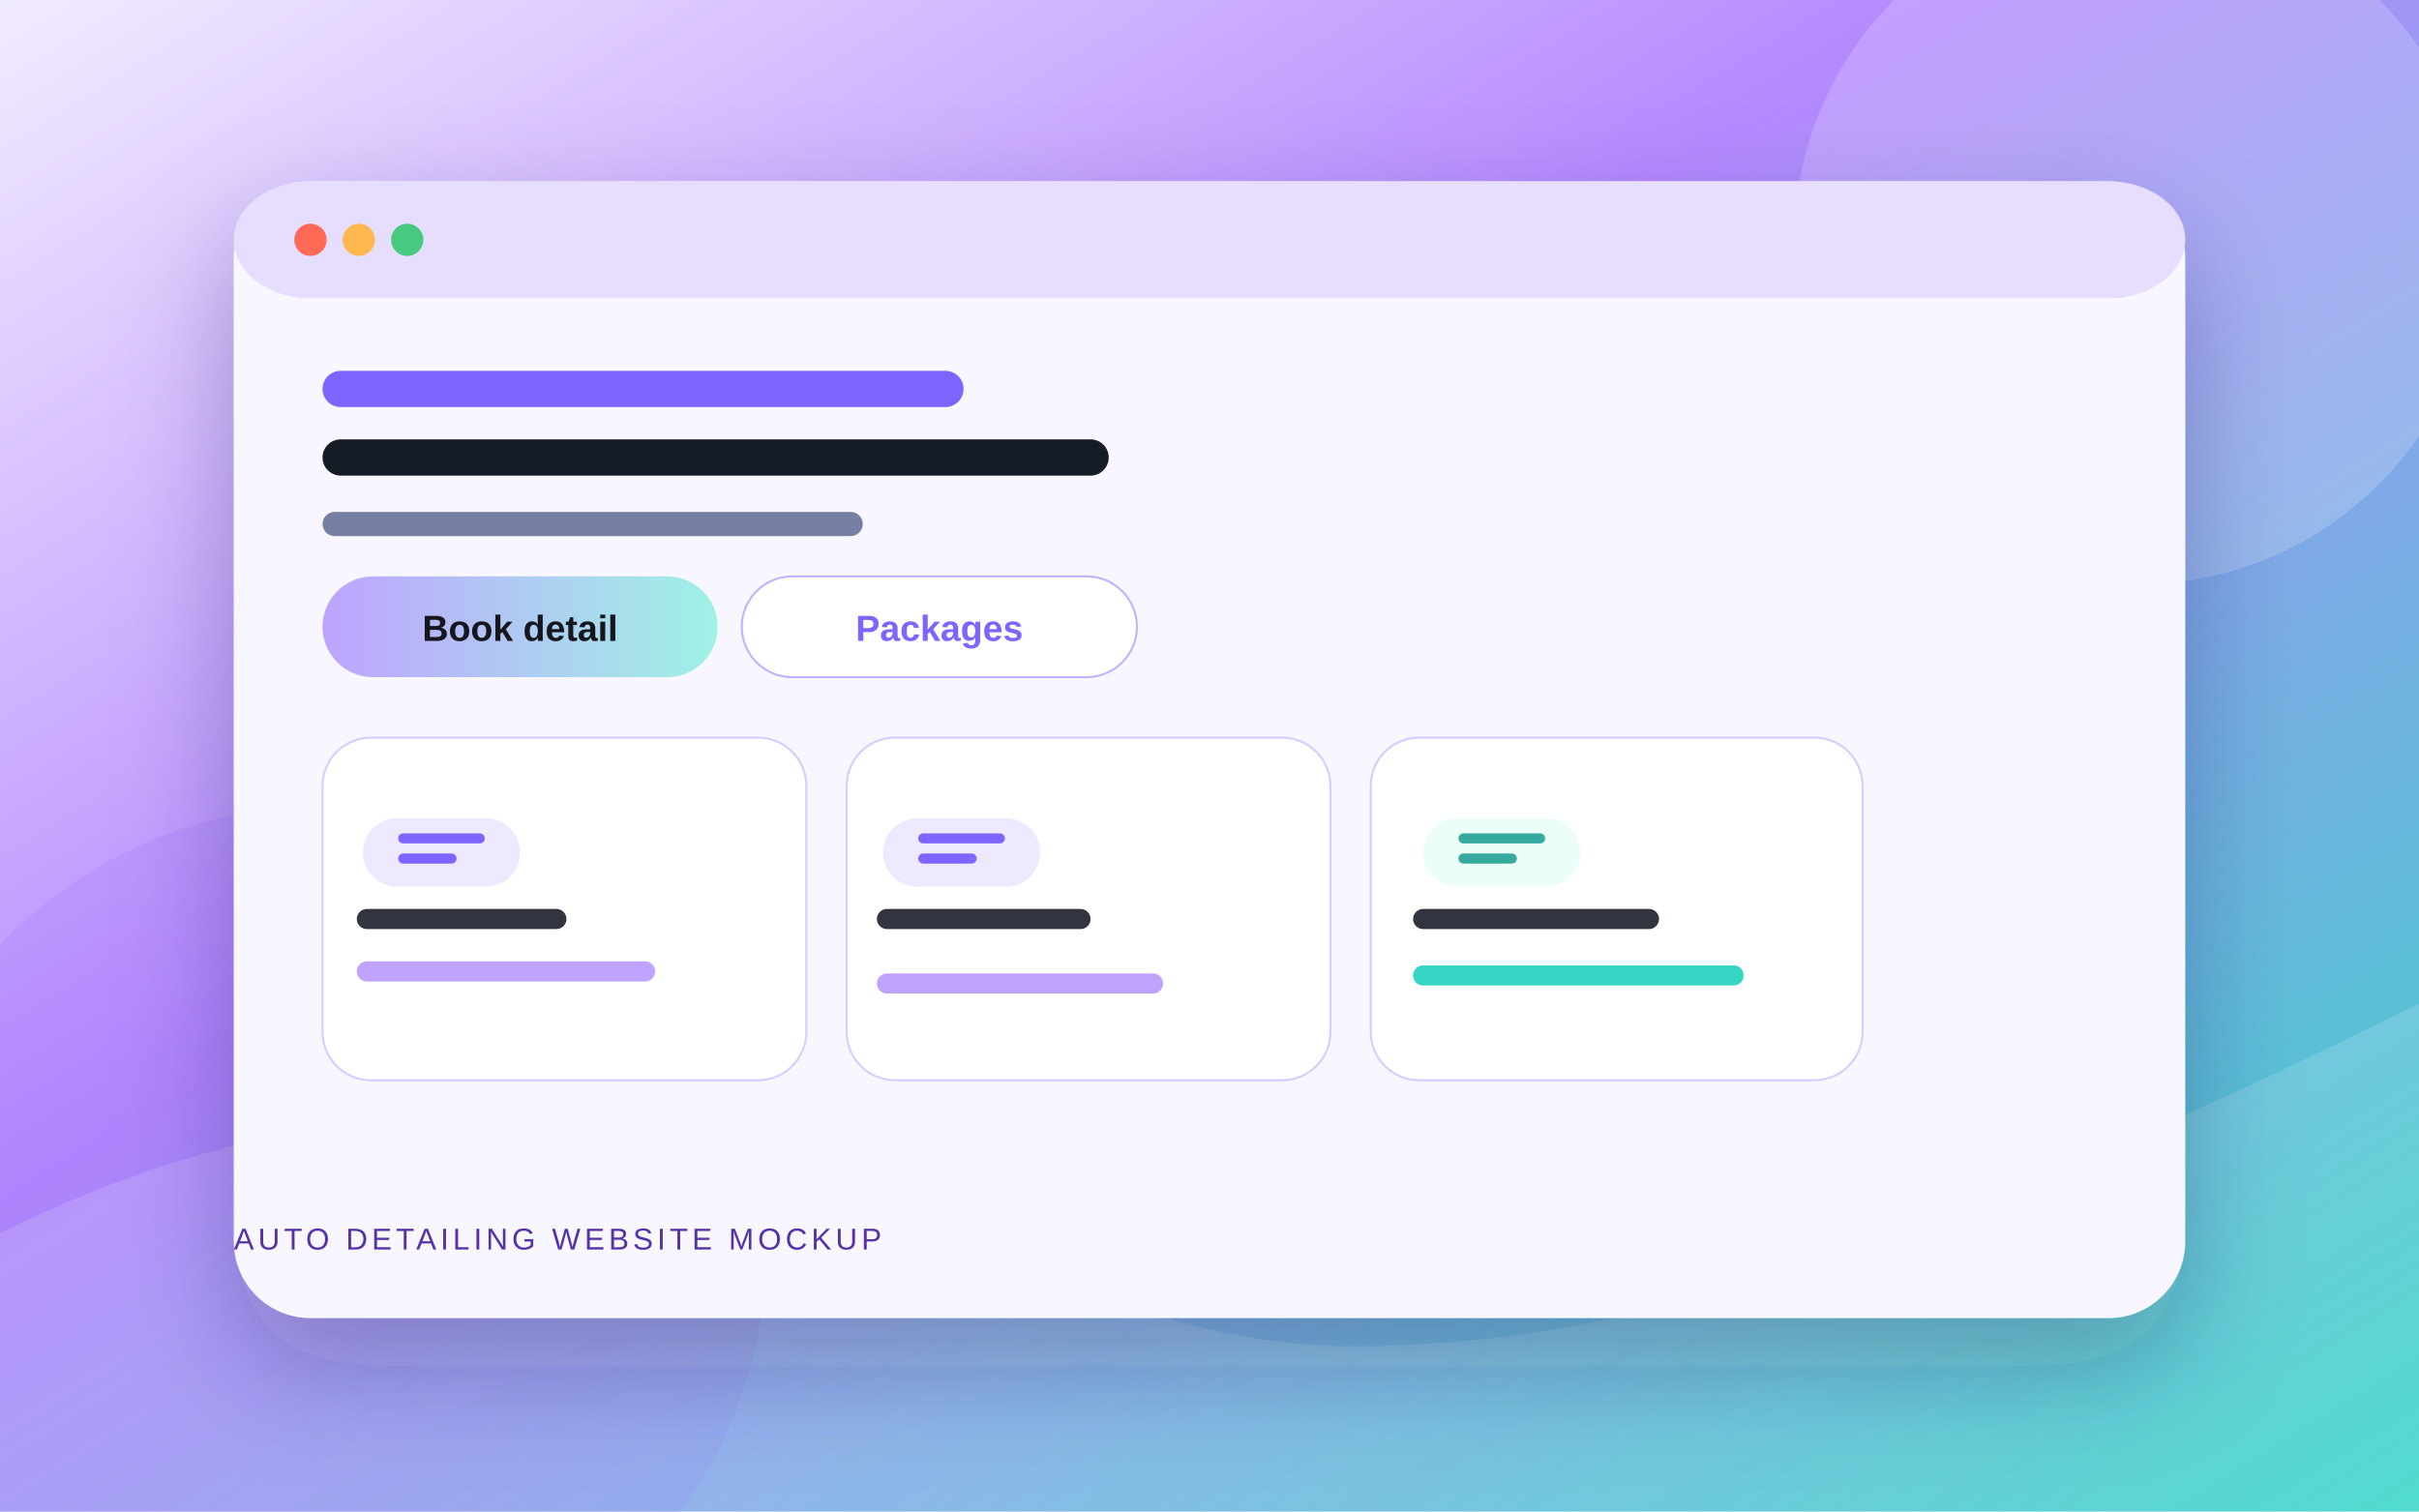
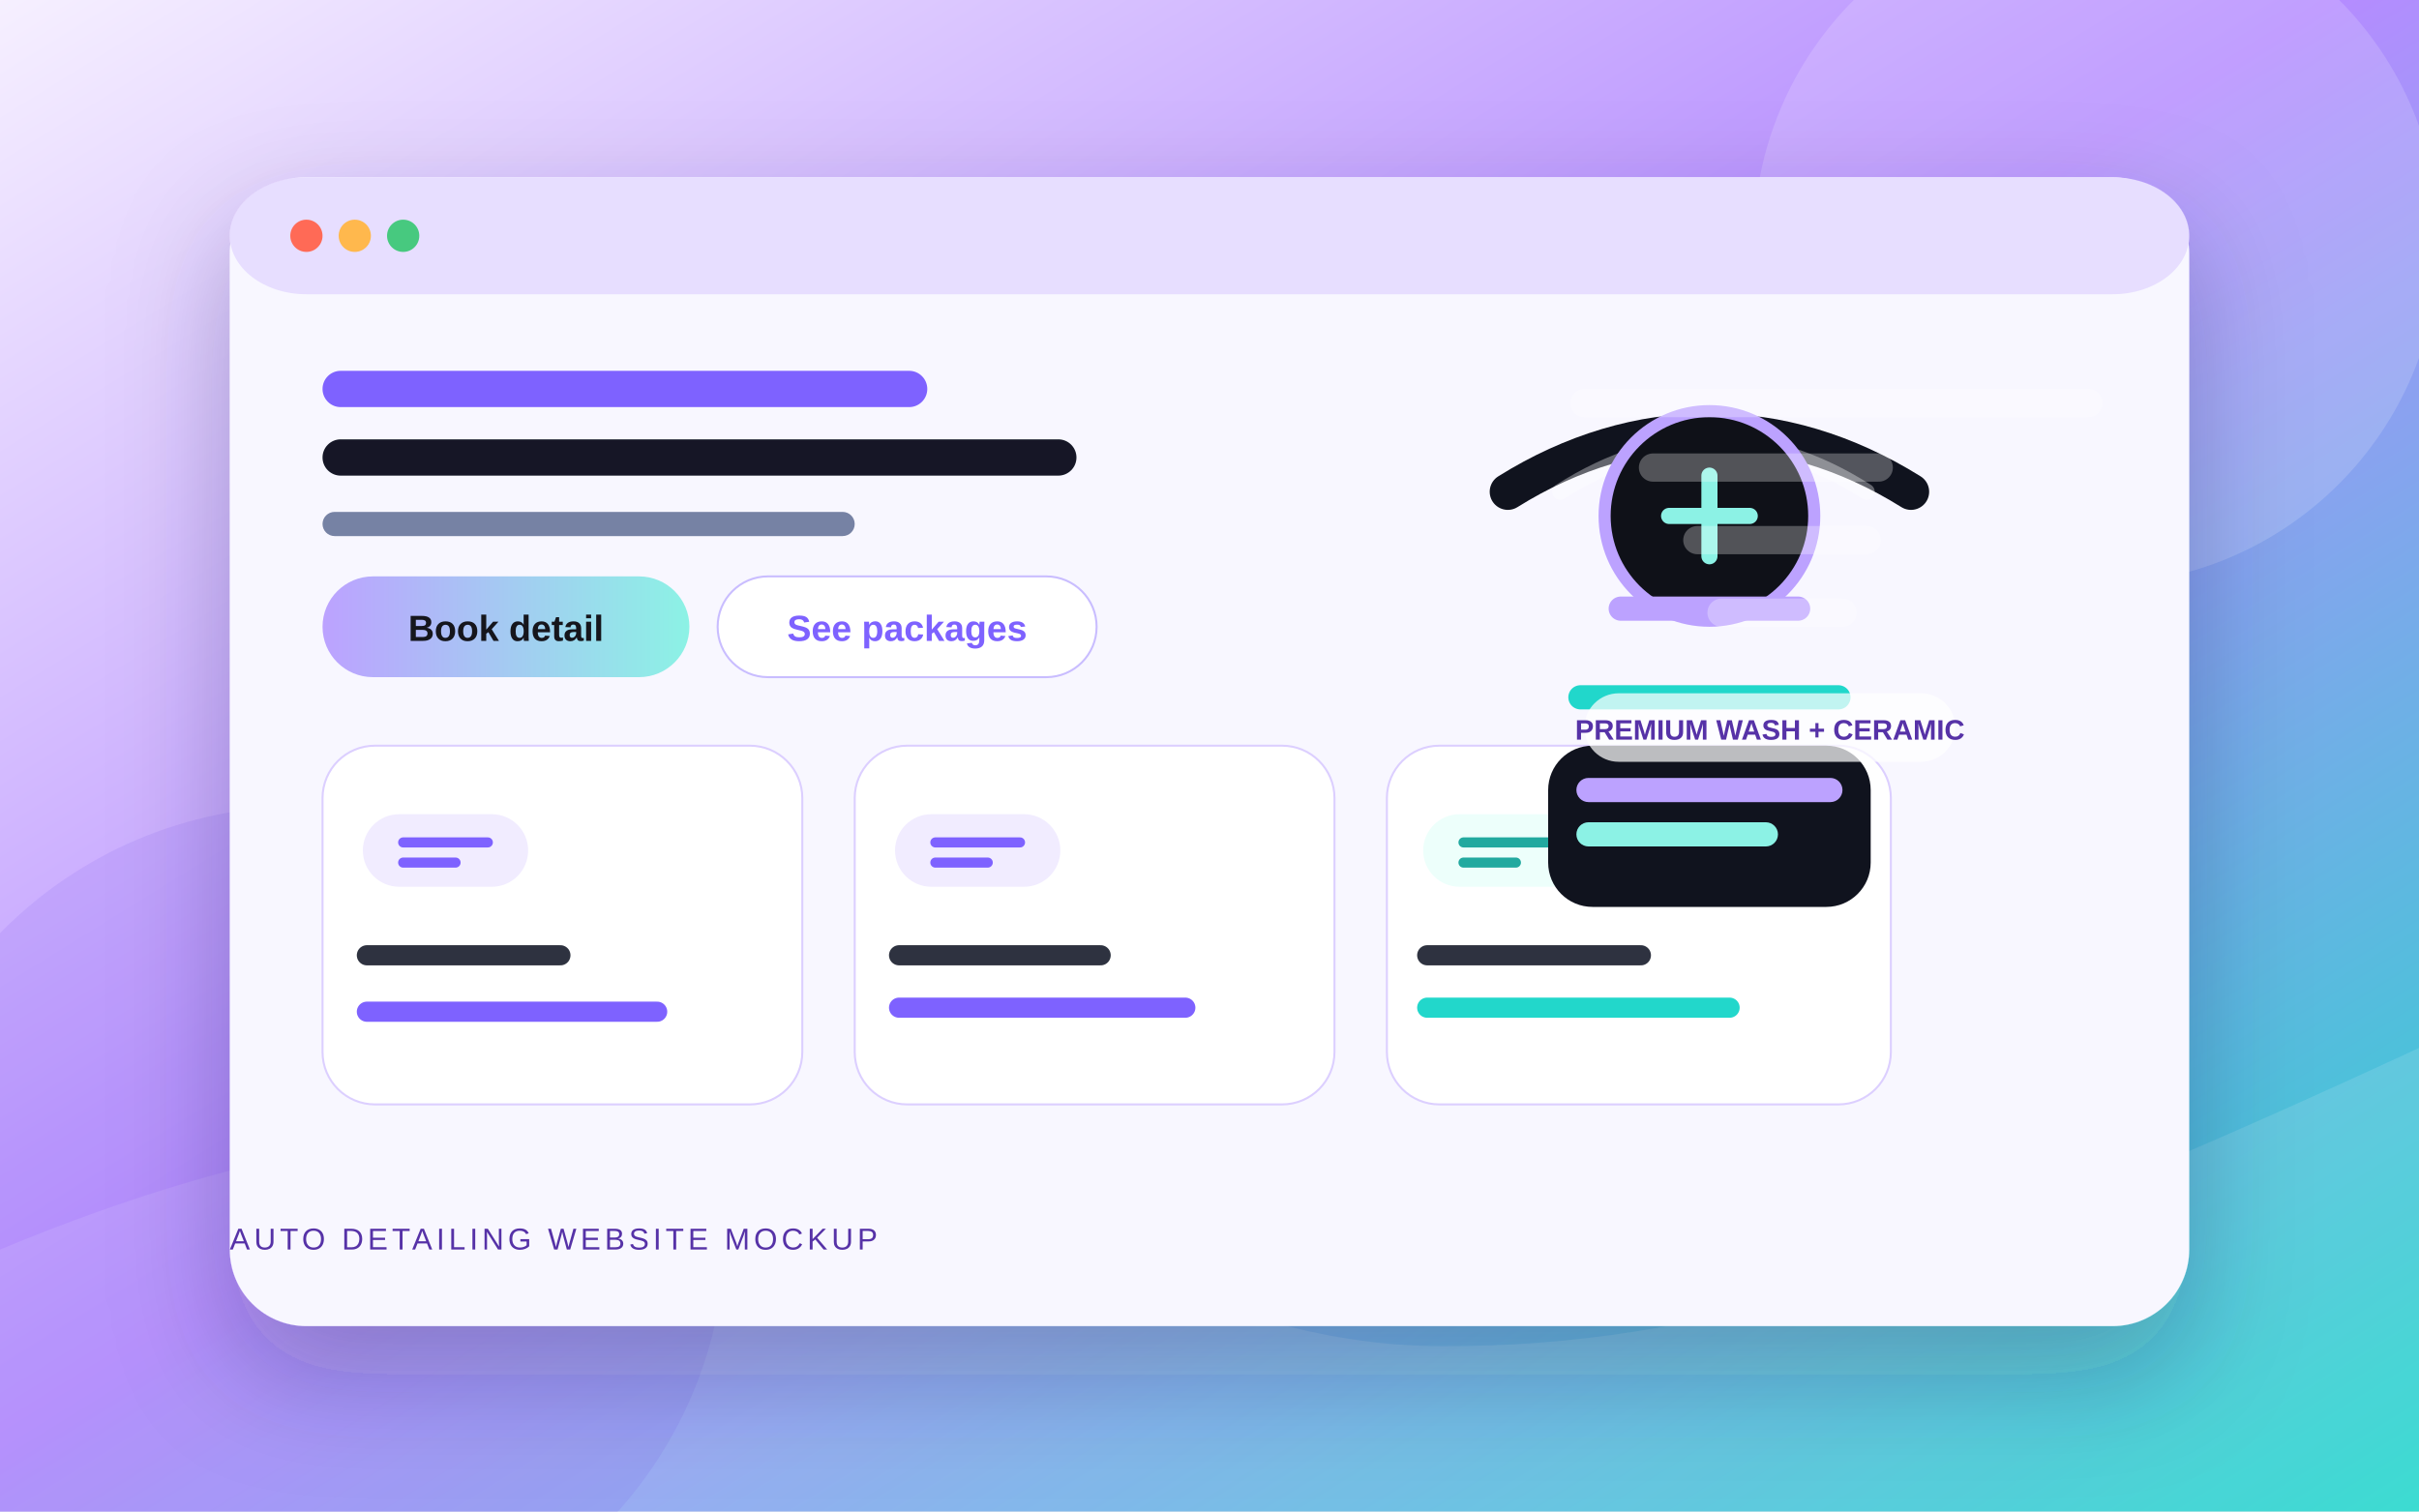
- <svg xmlns="http://www.w3.org/2000/svg" viewBox="0 0 1200 750" role="img" aria-label="Auto detailing website mockup">
+ <svg xmlns="http://www.w3.org/2000/svg" viewBox="0 0 1200 750" role="img" aria-label="Auto detailing website mockup" shape-rendering="geometricPrecision" text-rendering="geometricPrecision">
  <defs>
    <linearGradient id="bg" x1="0" y1="0" x2="1" y2="1">
-       <stop offset="0%" stop-color="#f2ecff" />
-       <stop offset="40%" stop-color="#b589ff" />
-       <stop offset="100%" stop-color="#35d6c6" />
+       <stop offset="0%" stop-color="#f6f0ff" />
+       <stop offset="48%" stop-color="#b58cff" />
+       <stop offset="100%" stop-color="#21d7cb" />
    </linearGradient>
    <linearGradient id="screen" x1="0" y1="0" x2="1" y2="1">
-       <stop offset="0%" stop-color="#12141e" />
-       <stop offset="100%" stop-color="#232a42" />
+       <stop offset="0%" stop-color="#10131e" />
+       <stop offset="100%" stop-color="#222a40" />
    </linearGradient>
-     <linearGradient id="cta" x1="0" y1="0" x2="1" y2="0">
-       <stop offset="0%" stop-color="#bfa3ff" />
-       <stop offset="100%" stop-color="#9ff2e5" />
+     <linearGradient id="accent" x1="0" y1="0" x2="1" y2="0">
+       <stop offset="0%" stop-color="#bca2ff" />
+       <stop offset="100%" stop-color="#8cf2e5" />
    </linearGradient>
    <filter id="shadow" x="-25%" y="-25%" width="150%" height="150%">
-       <feDropShadow dx="0" dy="24" stdDeviation="28" flood-color="#27184a" flood-opacity="0.28" />
+       <feDropShadow dx="0" dy="24" stdDeviation="28" flood-color="#251847" flood-opacity="0.26" />
    </filter>
+     <linearGradient id="shine" x1="0" y1="0" x2="1" y2="1">
+       <stop offset="0%" stop-color="#ffffff" stop-opacity="0.7" />
+       <stop offset="100%" stop-color="#ffffff" stop-opacity="0" />
+     </linearGradient>
  </defs>
  <rect width="1200" height="750" fill="url(#bg)" />
-   <circle cx="1060" cy="120" r="170" fill="#fff" opacity="0.18" />
-   <circle cx="160" cy="620" r="220" fill="#7d58ef" opacity="0.12" />
-   <path d="M0 612c120-60 236-72 352-44s198 100 320 100 262-38 528-170v252H0Z" fill="#fff" opacity="0.14" />
+   <path d="M0 620c130-54 248-74 376-54s212 102 340 102 242-36 484-148v230H0Z" fill="#fff" opacity="0.12" />
+   <circle cx="1040" cy="120" r="170" fill="#fff" opacity="0.16" />
+   <circle cx="150" cy="610" r="210" fill="#6e4ae6" opacity="0.12" />
  <g filter="url(#shadow)">
-     <rect x="116" y="90" width="968" height="564" rx="38" fill="#f8f6ff" />
-     <rect x="116" y="90" width="968" height="58" rx="38" fill="#e6ddff" />
-     <circle cx="154" cy="119" r="8" fill="#ff6b57" />
-     <circle cx="178" cy="119" r="8" fill="#ffb84d" />
-     <circle cx="202" cy="119" r="8" fill="#47c97f" />
-     <rect x="160" y="184" width="318" height="18" rx="9" fill="#7f65ff" />
-     <rect x="160" y="218" width="390" height="18" rx="9" fill="#171b28" />
-     <rect x="160" y="254" width="268" height="12" rx="6" fill="#7580a4" />
-     <rect x="160" y="286" width="196" height="50" rx="25" fill="url(#cta)" />
-     <text x="258" y="318" font-family="Arial, sans-serif" font-size="18" font-weight="700" fill="#14161f" text-anchor="middle">Book detail</text>
-     <rect x="368" y="286" width="196" height="50" rx="25" fill="#fff" stroke="#c2b1ff" />
-     <text x="466" y="318" font-family="Arial, sans-serif" font-size="18" font-weight="700" fill="#7f65ff" text-anchor="middle">Packages</text>
-     <rect x="160" y="366" width="240" height="170" rx="24" fill="#fff" stroke="#d8cbff" />
-     <rect x="420" y="366" width="240" height="170" rx="24" fill="#fff" stroke="#d8cbff" />
-     <rect x="680" y="366" width="244" height="170" rx="24" fill="#fff" stroke="#d8cbff" />
-     <path d="M182 482h138" stroke="#bfa3ff" stroke-width="10" stroke-linecap="round" />
-     <path d="M182 456h94" stroke="#171b28" stroke-width="10" stroke-linecap="round" opacity="0.88" />
-     <rect x="180" y="406" width="78" height="34" rx="17" fill="#efe9ff" />
-     <path d="M200 416h38" stroke="#7f65ff" stroke-width="5" stroke-linecap="round" />
-     <path d="M200 426h24" stroke="#7f65ff" stroke-width="5" stroke-linecap="round" />
-     <path d="M440 488h132" stroke="#bfa3ff" stroke-width="10" stroke-linecap="round" />
-     <path d="M440 456h96" stroke="#171b28" stroke-width="10" stroke-linecap="round" opacity="0.88" />
-     <rect x="438" y="406" width="78" height="34" rx="17" fill="#efe9ff" />
-     <path d="M458 416h38" stroke="#7f65ff" stroke-width="5" stroke-linecap="round" />
-     <path d="M458 426h24" stroke="#7f65ff" stroke-width="5" stroke-linecap="round" />
-     <path d="M706 484h154" stroke="#35d6c6" stroke-width="10" stroke-linecap="round" />
-     <path d="M706 456h112" stroke="#171b28" stroke-width="10" stroke-linecap="round" opacity="0.88" />
-     <rect x="706" y="406" width="78" height="34" rx="17" fill="#ebfff8" />
-     <path d="M726 416h38" stroke="#35a99d" stroke-width="5" stroke-linecap="round" />
-     <path d="M726 426h24" stroke="#35a99d" stroke-width="5" stroke-linecap="round" />
+     <rect x="114" y="88" width="972" height="570" rx="38" fill="#f8f7ff" />
+     <rect x="114" y="88" width="972" height="58" rx="38" fill="#e7deff" />
+     <circle cx="152" cy="117" r="8" fill="#ff6b57" />
+     <circle cx="176" cy="117" r="8" fill="#ffb84d" />
+     <circle cx="200" cy="117" r="8" fill="#47c97f" />
+     <rect x="160" y="184" width="300" height="18" rx="9" fill="#7e62ff" />
+     <rect x="160" y="218" width="374" height="18" rx="9" fill="#131826" />
+     <rect x="160" y="254" width="264" height="12" rx="6" fill="#7682a4" />
+     <rect x="160" y="286" width="182" height="50" rx="25" fill="url(#accent)" />
+     <text x="251" y="318" font-family="Arial, sans-serif" font-size="18" font-weight="700" fill="#14161f" text-anchor="middle">Book detail</text>
+     <rect x="356" y="286" width="188" height="50" rx="25" fill="#fff" stroke="#c9bdff" />
+     <text x="450" y="318" font-family="Arial, sans-serif" font-size="18" font-weight="700" fill="#7e62ff" text-anchor="middle">See packages</text>
+     <rect x="160" y="370" width="238" height="178" rx="26" fill="#fff" stroke="#dccfff" />
+     <rect x="424" y="370" width="238" height="178" rx="26" fill="#fff" stroke="#dccfff" />
+     <rect x="688" y="370" width="250" height="178" rx="26" fill="#fff" stroke="#dccfff" />
+     <path d="M182 502h144" stroke="#7e62ff" stroke-width="10" stroke-linecap="round" />
+     <path d="M182 474h96" stroke="#131826" stroke-width="10" stroke-linecap="round" opacity="0.88" />
+     <rect x="180" y="404" width="82" height="36" rx="18" fill="#f1ecff" />
+     <path d="M200 418h42" stroke="#7e62ff" stroke-width="5" stroke-linecap="round" />
+     <path d="M200 428h26" stroke="#7e62ff" stroke-width="5" stroke-linecap="round" />
+     <path d="M446 500h142" stroke="#7e62ff" stroke-width="10" stroke-linecap="round" />
+     <path d="M446 474h100" stroke="#131826" stroke-width="10" stroke-linecap="round" opacity="0.88" />
+     <rect x="444" y="404" width="82" height="36" rx="18" fill="#f1ecff" />
+     <path d="M464 418h42" stroke="#7e62ff" stroke-width="5" stroke-linecap="round" />
+     <path d="M464 428h26" stroke="#7e62ff" stroke-width="5" stroke-linecap="round" />
+     <path d="M708 500h150" stroke="#21d7cb" stroke-width="10" stroke-linecap="round" />
+     <path d="M708 474h106" stroke="#131826" stroke-width="10" stroke-linecap="round" opacity="0.88" />
+     <rect x="706" y="404" width="82" height="36" rx="18" fill="#edfffb" />
+     <path d="M726 418h42" stroke="#21a99f" stroke-width="5" stroke-linecap="round" />
+     <path d="M726 428h26" stroke="#21a99f" stroke-width="5" stroke-linecap="round" />
  </g>
-   <text x="116" y="620" font-family="Arial, sans-serif" font-size="15" letter-spacing="2" fill="#5632a7">AUTO DETAILING WEBSITE MOCKUP</text>
+   <g transform="translate(748 156)">
+     <path d="M0 88c64-40 136-40 200 0" fill="none" stroke="#10131e" stroke-width="18" stroke-linecap="round" />
+     <path d="M26 88c50-32 102-32 152 0" fill="none" stroke="#ffffff" stroke-opacity="0.35" stroke-width="8" stroke-linecap="round" />
+     <circle cx="100" cy="100" r="52" fill="#0f1118" stroke="#bca2ff" stroke-width="6" />
+     <path d="M80 100h40" stroke="#8cf2e5" stroke-width="8" stroke-linecap="round" />
+     <path d="M100 80v40" stroke="#8cf2e5" stroke-width="8" stroke-linecap="round" />
+     <path d="M56 146h88" stroke="#bca2ff" stroke-width="12" stroke-linecap="round" />
+     <path d="M36 190h128" stroke="#21d7cb" stroke-width="12" stroke-linecap="round" />
+     <rect x="20" y="214" width="160" height="80" rx="22" fill="#10131e" />
+     <rect x="34" y="230" width="132" height="12" rx="6" fill="#bca2ff" />
+     <rect x="34" y="252" width="100" height="12" rx="6" fill="#8cf2e5" />
+   </g>
+   <path d="M786 200h250" stroke="#ffffff" stroke-opacity="0.28" stroke-width="14" stroke-linecap="round" />
+   <path d="M820 232l112 0" stroke="#ffffff" stroke-opacity="0.28" stroke-width="14" stroke-linecap="round" />
+   <path d="M842 268l84 0" stroke="#ffffff" stroke-opacity="0.28" stroke-width="14" stroke-linecap="round" />
+   <path d="M854 304l60 0" stroke="#ffffff" stroke-opacity="0.28" stroke-width="14" stroke-linecap="round" />
+   <rect x="786" y="344" width="184" height="34" rx="17" fill="#ffffff" opacity="0.72" />
+   <text x="878" y="367" font-family="Arial, sans-serif" font-size="14" font-weight="700" fill="#5632a7" text-anchor="middle">PREMIUM WASH + CERAMIC</text>
+   <text x="114" y="620" font-family="Arial, sans-serif" font-size="15" letter-spacing="2" fill="#5632a7">AUTO DETAILING WEBSITE MOCKUP</text>
</svg>
